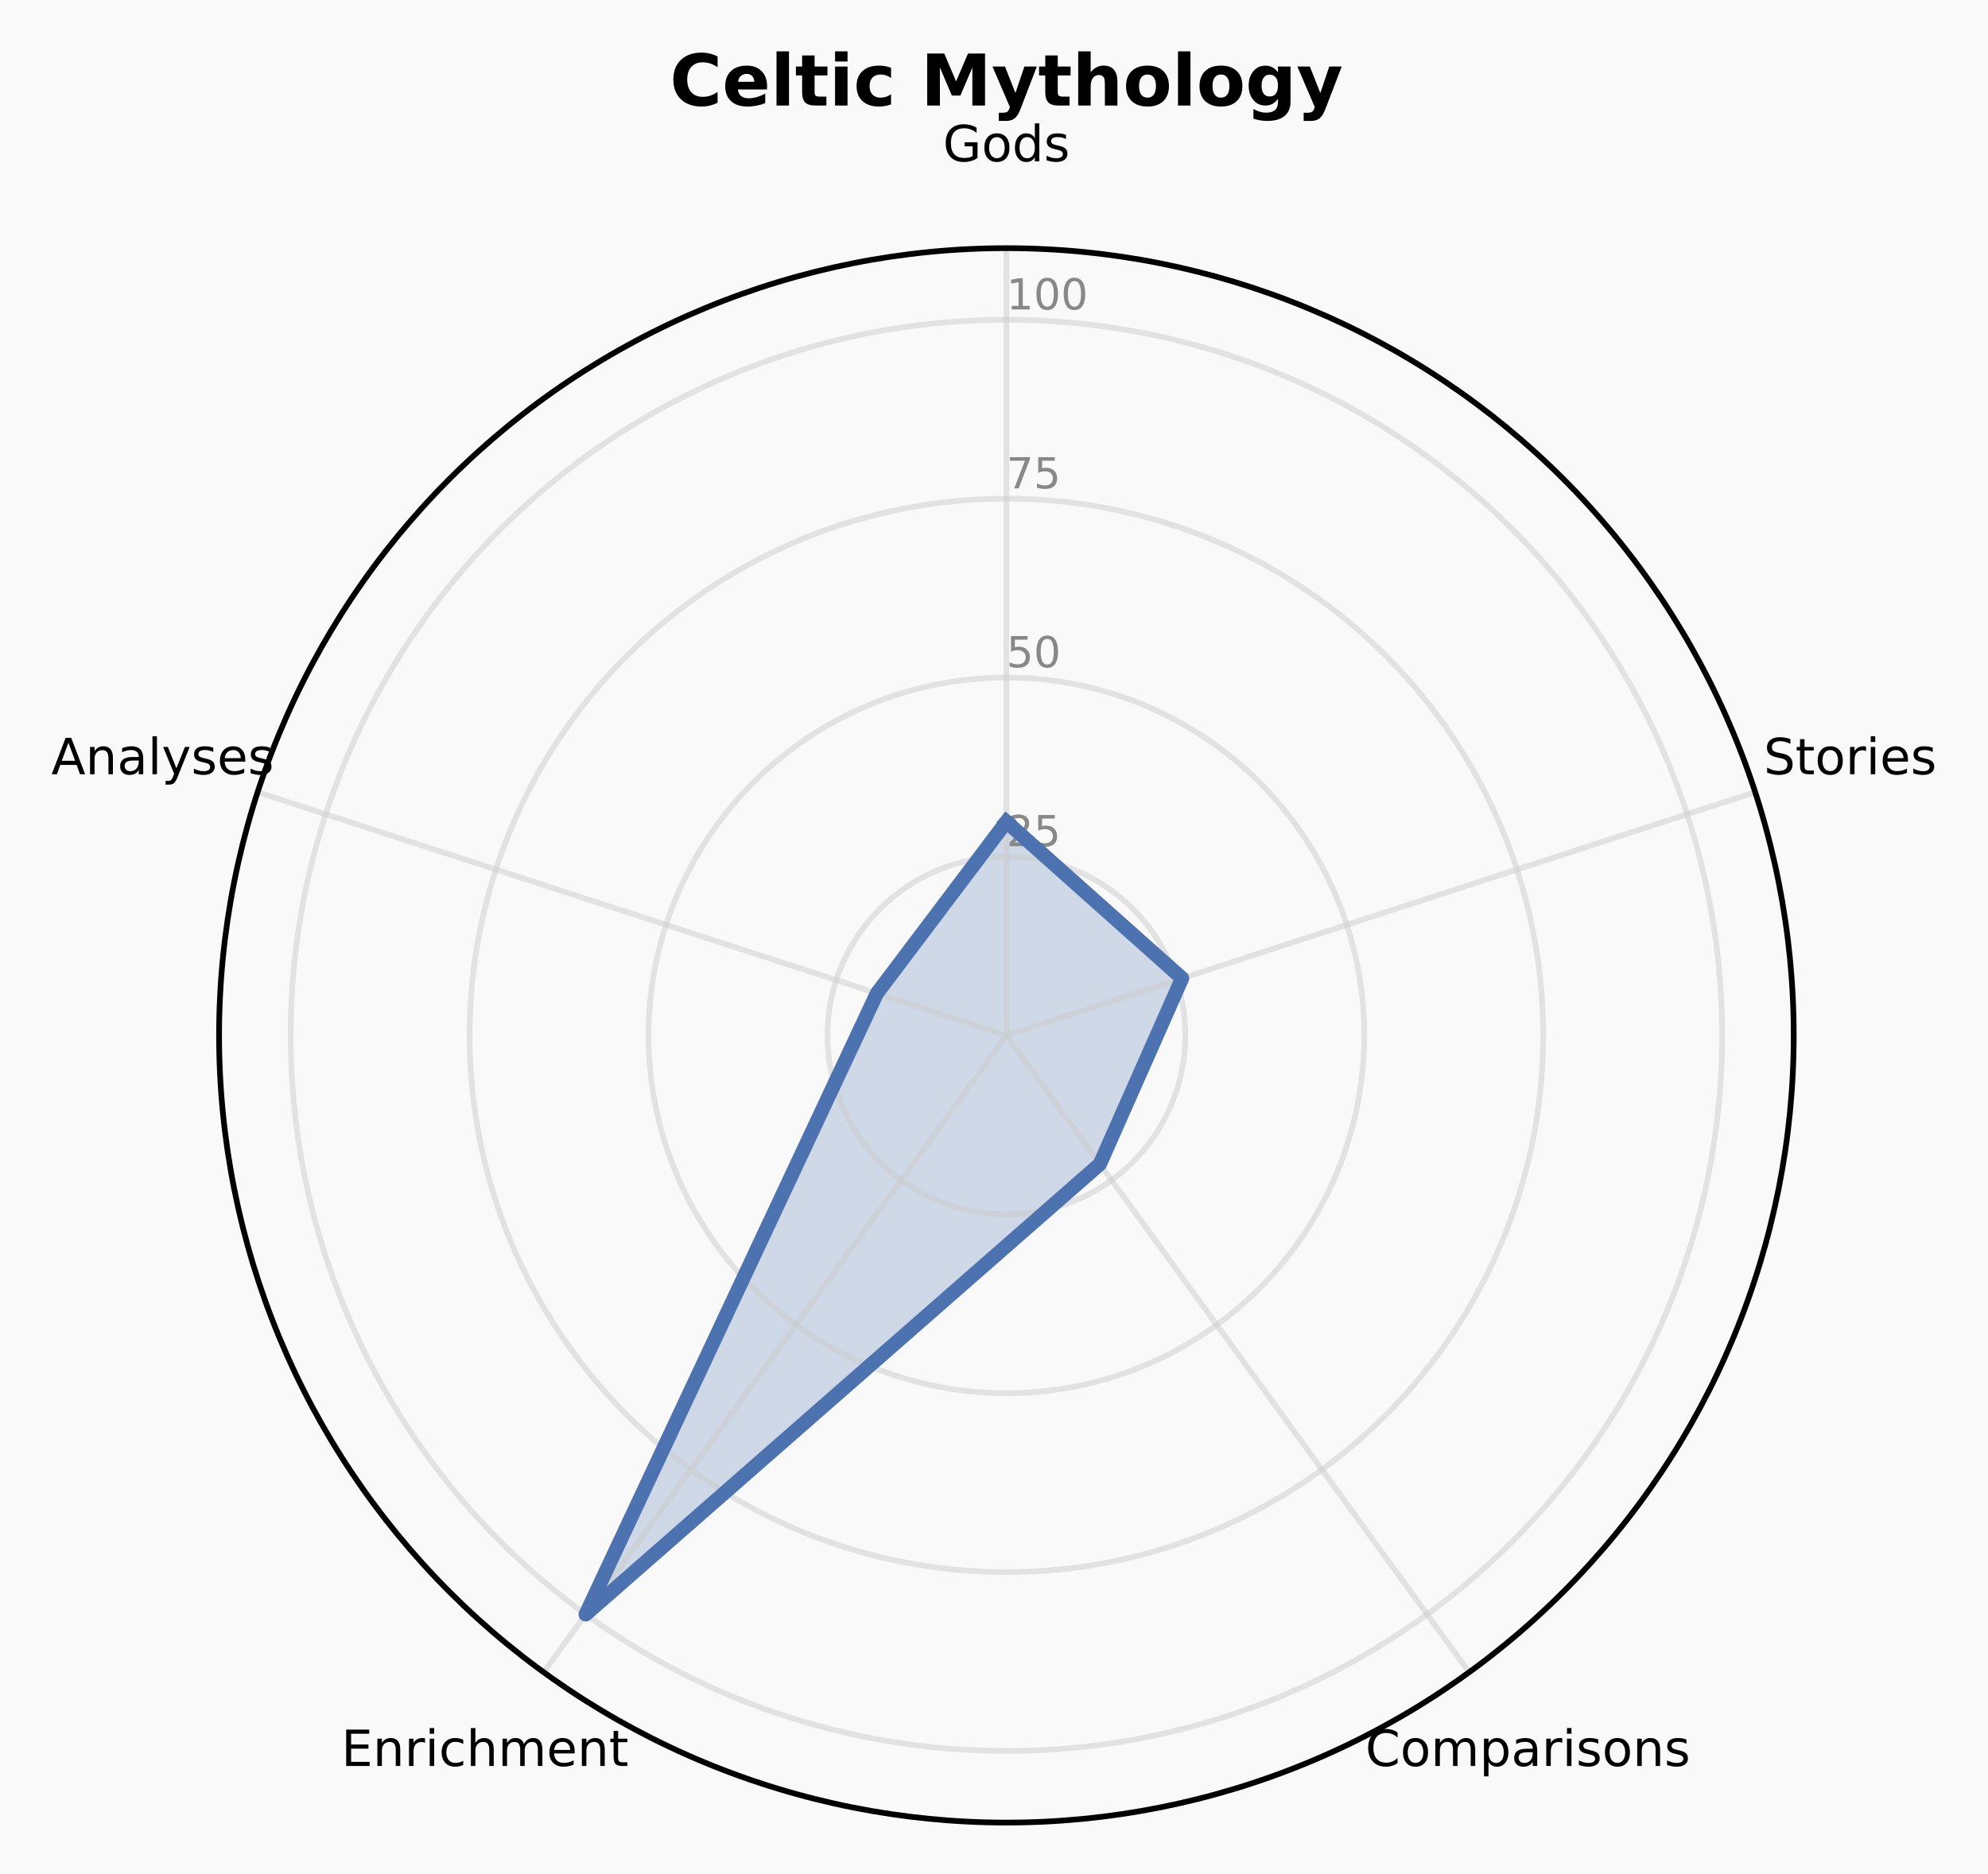
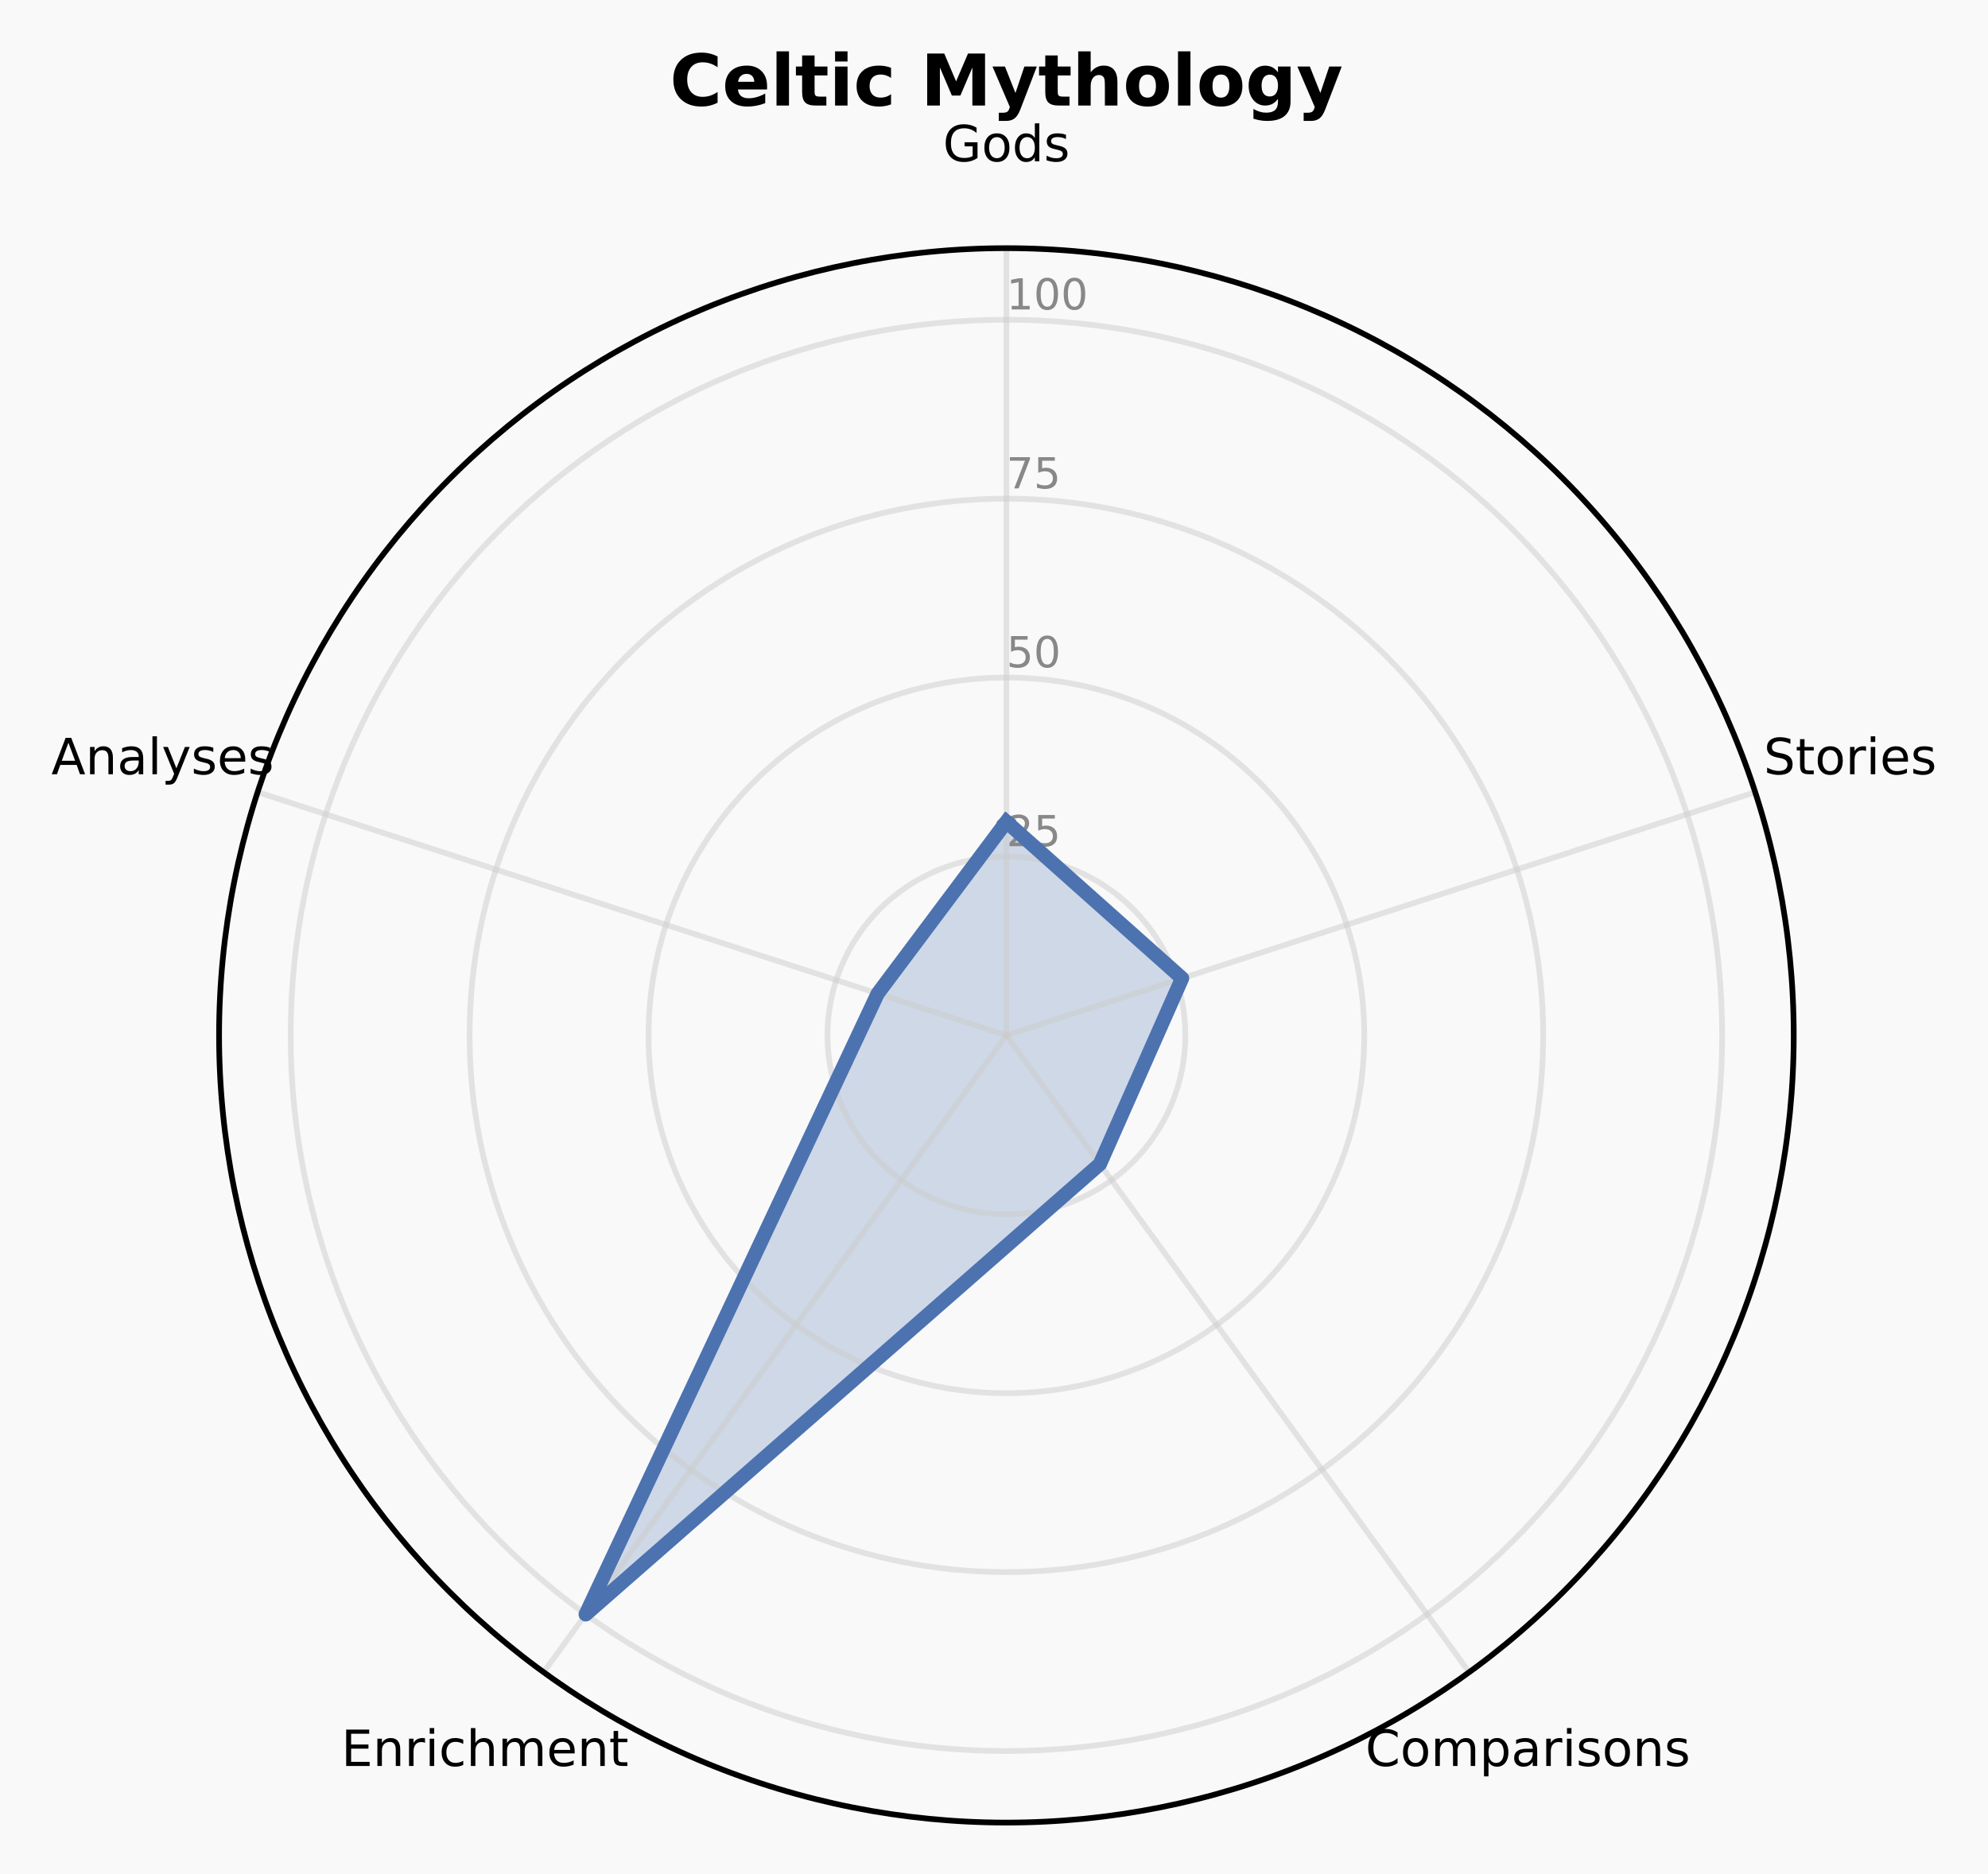
<svg xmlns="http://www.w3.org/2000/svg" xmlns:xlink="http://www.w3.org/1999/xlink" width="278.709pt" height="262.758pt" viewBox="0 0 278.709 262.758" version="1.1">
  <defs>
    <style type="text/css">*{stroke-linejoin: round; stroke-linecap: butt}</style>
  </defs>
  <g id="figure_1">
    <g id="patch_1">
      <path d="M 0 262.758  L 278.709 262.758  L 278.709 0  L 0 0  z " style="fill: #f9f9f9" />
    </g>
    <g id="axes_1">
      <g id="patch_2">
        <path d="M 251.473 145.178  C 251.473 130.683 248.618 116.329 243.071 102.938  C 237.524 89.546 229.393 77.377 219.143 67.128  C 208.894 56.878 196.725 48.748 183.334 43.201  C 169.942 37.654 155.588 34.798 141.093 34.798  C 126.598 34.798 112.244 37.654 98.853 43.201  C 85.461 48.748 73.293 56.878 63.043 67.128  C 52.794 77.377 44.663 89.546 39.116 102.938  C 33.569 116.329 30.714 130.683 30.714 145.178  C 30.714 159.673 33.569 174.027 39.116 187.418  C 44.663 200.81 52.794 212.979 63.043 223.228  C 73.293 233.478 85.461 241.609 98.853 247.155  C 112.244 252.702 126.598 255.558 141.093 255.558  C 155.588 255.558 169.942 252.702 183.334 247.155  C 196.725 241.609 208.894 233.478 219.143 223.228  C 229.393 212.979 237.524 200.81 243.071 187.418  C 248.618 174.027 251.473 159.673 251.473 145.178  M 141.093 145.178  C 141.093 145.178 141.093 145.178 141.093 145.178  C 141.093 145.178 141.093 145.178 141.093 145.178  C 141.093 145.178 141.093 145.178 141.093 145.178  C 141.093 145.178 141.093 145.178 141.093 145.178  C 141.093 145.178 141.093 145.178 141.093 145.178  C 141.093 145.178 141.093 145.178 141.093 145.178  C 141.093 145.178 141.093 145.178 141.093 145.178  C 141.093 145.178 141.093 145.178 141.093 145.178  C 141.093 145.178 141.093 145.178 141.093 145.178  C 141.093 145.178 141.093 145.178 141.093 145.178  C 141.093 145.178 141.093 145.178 141.093 145.178  C 141.093 145.178 141.093 145.178 141.093 145.178  C 141.093 145.178 141.093 145.178 141.093 145.178  C 141.093 145.178 141.093 145.178 141.093 145.178  C 141.093 145.178 141.093 145.178 141.093 145.178  C 141.093 145.178 141.093 145.178 141.093 145.178  z " style="fill: #f9f9f9" />
      </g>
      <g id="patch_3">
-         <path d="M 141.093 115.224  L 165.721 137.176  L 154.2 163.218  L 82.112 226.359  L 122.943 139.281  z " clip-path="url(#p0a931e124f)" style="fill: #4c72b0; opacity: 0.25; stroke: #4c72b0; stroke-linejoin: miter" />
+         <path d="M 141.093 115.224  L 165.721 137.176  L 154.2 163.218  L 82.112 226.359  L 123.054 139.317  z " clip-path="url(#p2ac4cce7fc)" style="fill: #4c72b0; opacity: 0.25; stroke: #4c72b0; stroke-linejoin: miter" />
      </g>
      <g id="matplotlib.axis_1">
        <g id="xtick_1">
          <g id="line2d_1">
-             <path d="M 141.093 145.178  L 141.093 34.798  " clip-path="url(#p0a931e124f)" style="fill: none; stroke: #cccccc; stroke-opacity: 0.5; stroke-width: 0.8; stroke-linecap: square" />
+             <path d="M 141.093 145.178  L 141.093 34.798  " clip-path="url(#p2ac4cce7fc)" style="fill: none; stroke: #cccccc; stroke-opacity: 0.5; stroke-width: 0.8; stroke-linecap: square" />
          </g>
          <g id="text_1">
            <g transform="translate(132.1945 22.61707) scale(0.07 -0.07)">
              <defs>
                <path id="DejaVuSans-2a" d="M 3809 666  L 3809 1919  L 2778 1919  L 2778 2438  L 4434 2438  L 4434 434  Q 4069 175 3628 42  Q 3188 -91 2688 -91  Q 1594 -91 976 548  Q 359 1188 359 2328  Q 359 3472 976 4111  Q 1594 4750 2688 4750  Q 3144 4750 3555 4637  Q 3966 4525 4313 4306  L 4313 3634  Q 3963 3931 3569 4081  Q 3175 4231 2741 4231  Q 1884 4231 1454 3753  Q 1025 3275 1025 2328  Q 1025 1384 1454 906  Q 1884 428 2741 428  Q 3075 428 3337 486  Q 3600 544 3809 666  z " transform="scale(0.015625)" />
                <path id="DejaVuSans-52" d="M 1959 3097  Q 1497 3097 1228 2736  Q 959 2375 959 1747  Q 959 1119 1226 758  Q 1494 397 1959 397  Q 2419 397 2687 759  Q 2956 1122 2956 1747  Q 2956 2369 2687 2733  Q 2419 3097 1959 3097  z M 1959 3584  Q 2709 3584 3137 3096  Q 3566 2609 3566 1747  Q 3566 888 3137 398  Q 2709 -91 1959 -91  Q 1206 -91 779 398  Q 353 888 353 1747  Q 353 2609 779 3096  Q 1206 3584 1959 3584  z " transform="scale(0.015625)" />
                <path id="DejaVuSans-47" d="M 2906 2969  L 2906 4863  L 3481 4863  L 3481 0  L 2906 0  L 2906 525  Q 2725 213 2448 61  Q 2172 -91 1784 -91  Q 1150 -91 751 415  Q 353 922 353 1747  Q 353 2572 751 3078  Q 1150 3584 1784 3584  Q 2172 3584 2448 3432  Q 2725 3281 2906 2969  z M 947 1747  Q 947 1113 1208 752  Q 1469 391 1925 391  Q 2381 391 2643 752  Q 2906 1113 2906 1747  Q 2906 2381 2643 2742  Q 2381 3103 1925 3103  Q 1469 3103 1208 2742  Q 947 2381 947 1747  z " transform="scale(0.015625)" />
                <path id="DejaVuSans-56" d="M 2834 3397  L 2834 2853  Q 2591 2978 2328 3040  Q 2066 3103 1784 3103  Q 1356 3103 1142 2972  Q 928 2841 928 2578  Q 928 2378 1081 2264  Q 1234 2150 1697 2047  L 1894 2003  Q 2506 1872 2764 1633  Q 3022 1394 3022 966  Q 3022 478 2636 193  Q 2250 -91 1575 -91  Q 1294 -91 989 -36  Q 684 19 347 128  L 347 722  Q 666 556 975 473  Q 1284 391 1588 391  Q 1994 391 2212 530  Q 2431 669 2431 922  Q 2431 1156 2273 1281  Q 2116 1406 1581 1522  L 1381 1569  Q 847 1681 609 1914  Q 372 2147 372 2553  Q 372 3047 722 3315  Q 1072 3584 1716 3584  Q 2034 3584 2315 3537  Q 2597 3491 2834 3397  z " transform="scale(0.015625)" />
              </defs>
              <use xlink:href="#DejaVuSans-2a" />
              <use xlink:href="#DejaVuSans-52" transform="translate(77.48438 0)" />
              <use xlink:href="#DejaVuSans-47" transform="translate(138.6719 0)" />
              <use xlink:href="#DejaVuSans-56" transform="translate(202.1562 0)" />
            </g>
          </g>
        </g>
        <g id="xtick_2">
          <g id="line2d_2">
-             <path d="M 141.093 145.178  L 246.07 111.069  " clip-path="url(#p0a931e124f)" style="fill: none; stroke: #cccccc; stroke-opacity: 0.5; stroke-width: 0.8; stroke-linecap: square" />
+             <path d="M 141.093 145.178  L 246.07 111.069  " clip-path="url(#p2ac4cce7fc)" style="fill: none; stroke: #cccccc; stroke-opacity: 0.5; stroke-width: 0.8; stroke-linecap: square" />
          </g>
          <g id="text_2">
            <g transform="translate(247.2616 108.5613) scale(0.07 -0.07)">
              <defs>
                <path id="DejaVuSans-36" d="M 3425 4513  L 3425 3897  Q 3066 4069 2747 4153  Q 2428 4238 2131 4238  Q 1616 4238 1336 4038  Q 1056 3838 1056 3469  Q 1056 3159 1242 3001  Q 1428 2844 1947 2747  L 2328 2669  Q 3034 2534 3370 2195  Q 3706 1856 3706 1288  Q 3706 609 3251 259  Q 2797 -91 1919 -91  Q 1588 -91 1214 -16  Q 841 59 441 206  L 441 856  Q 825 641 1194 531  Q 1563 422 1919 422  Q 2459 422 2753 634  Q 3047 847 3047 1241  Q 3047 1584 2836 1778  Q 2625 1972 2144 2069  L 1759 2144  Q 1053 2284 737 2584  Q 422 2884 422 3419  Q 422 4038 858 4394  Q 1294 4750 2059 4750  Q 2388 4750 2728 4690  Q 3069 4631 3425 4513  z " transform="scale(0.015625)" />
                <path id="DejaVuSans-57" d="M 1172 4494  L 1172 3500  L 2356 3500  L 2356 3053  L 1172 3053  L 1172 1153  Q 1172 725 1289 603  Q 1406 481 1766 481  L 2356 481  L 2356 0  L 1766 0  Q 1100 0 847 248  Q 594 497 594 1153  L 594 3053  L 172 3053  L 172 3500  L 594 3500  L 594 4494  L 1172 4494  z " transform="scale(0.015625)" />
                <path id="DejaVuSans-55" d="M 2631 2963  Q 2534 3019 2420 3045  Q 2306 3072 2169 3072  Q 1681 3072 1420 2755  Q 1159 2438 1159 1844  L 1159 0  L 581 0  L 581 3500  L 1159 3500  L 1159 2956  Q 1341 3275 1631 3429  Q 1922 3584 2338 3584  Q 2397 3584 2469 3576  Q 2541 3569 2628 3553  L 2631 2963  z " transform="scale(0.015625)" />
                <path id="DejaVuSans-4c" d="M 603 3500  L 1178 3500  L 1178 0  L 603 0  L 603 3500  z M 603 4863  L 1178 4863  L 1178 4134  L 603 4134  L 603 4863  z " transform="scale(0.015625)" />
                <path id="DejaVuSans-48" d="M 3597 1894  L 3597 1613  L 953 1613  Q 991 1019 1311 708  Q 1631 397 2203 397  Q 2534 397 2845 478  Q 3156 559 3463 722  L 3463 178  Q 3153 47 2828 -22  Q 2503 -91 2169 -91  Q 1331 -91 842 396  Q 353 884 353 1716  Q 353 2575 817 3079  Q 1281 3584 2069 3584  Q 2775 3584 3186 3129  Q 3597 2675 3597 1894  z M 3022 2063  Q 3016 2534 2758 2815  Q 2500 3097 2075 3097  Q 1594 3097 1305 2825  Q 1016 2553 972 2059  L 3022 2063  z " transform="scale(0.015625)" />
              </defs>
              <use xlink:href="#DejaVuSans-36" />
              <use xlink:href="#DejaVuSans-57" transform="translate(63.48438 0)" />
              <use xlink:href="#DejaVuSans-52" transform="translate(102.6875 0)" />
              <use xlink:href="#DejaVuSans-55" transform="translate(163.875 0)" />
              <use xlink:href="#DejaVuSans-4c" transform="translate(204.9844 0)" />
              <use xlink:href="#DejaVuSans-48" transform="translate(232.7656 0)" />
              <use xlink:href="#DejaVuSans-56" transform="translate(294.2969 0)" />
            </g>
          </g>
        </g>
        <g id="xtick_3">
          <g id="line2d_3">
-             <path d="M 141.093 145.178  L 205.973 234.477  " clip-path="url(#p0a931e124f)" style="fill: none; stroke: #cccccc; stroke-opacity: 0.5; stroke-width: 0.8; stroke-linecap: square" />
+             <path d="M 141.093 145.178  L 205.973 234.477  " clip-path="url(#p2ac4cce7fc)" style="fill: none; stroke: #cccccc; stroke-opacity: 0.5; stroke-width: 0.8; stroke-linecap: square" />
          </g>
          <g id="text_3">
            <g transform="translate(191.4228 247.6219) scale(0.07 -0.07)">
              <defs>
                <path id="DejaVuSans-26" d="M 4122 4306  L 4122 3641  Q 3803 3938 3442 4084  Q 3081 4231 2675 4231  Q 1875 4231 1450 3742  Q 1025 3253 1025 2328  Q 1025 1406 1450 917  Q 1875 428 2675 428  Q 3081 428 3442 575  Q 3803 722 4122 1019  L 4122 359  Q 3791 134 3420 21  Q 3050 -91 2638 -91  Q 1578 -91 968 557  Q 359 1206 359 2328  Q 359 3453 968 4101  Q 1578 4750 2638 4750  Q 3056 4750 3426 4639  Q 3797 4528 4122 4306  z " transform="scale(0.015625)" />
                <path id="DejaVuSans-50" d="M 3328 2828  Q 3544 3216 3844 3400  Q 4144 3584 4550 3584  Q 5097 3584 5394 3201  Q 5691 2819 5691 2113  L 5691 0  L 5113 0  L 5113 2094  Q 5113 2597 4934 2840  Q 4756 3084 4391 3084  Q 3944 3084 3684 2787  Q 3425 2491 3425 1978  L 3425 0  L 2847 0  L 2847 2094  Q 2847 2600 2669 2842  Q 2491 3084 2119 3084  Q 1678 3084 1418 2786  Q 1159 2488 1159 1978  L 1159 0  L 581 0  L 581 3500  L 1159 3500  L 1159 2956  Q 1356 3278 1631 3431  Q 1906 3584 2284 3584  Q 2666 3584 2933 3390  Q 3200 3197 3328 2828  z " transform="scale(0.015625)" />
                <path id="DejaVuSans-53" d="M 1159 525  L 1159 -1331  L 581 -1331  L 581 3500  L 1159 3500  L 1159 2969  Q 1341 3281 1617 3432  Q 1894 3584 2278 3584  Q 2916 3584 3314 3078  Q 3713 2572 3713 1747  Q 3713 922 3314 415  Q 2916 -91 2278 -91  Q 1894 -91 1617 61  Q 1341 213 1159 525  z M 3116 1747  Q 3116 2381 2855 2742  Q 2594 3103 2138 3103  Q 1681 3103 1420 2742  Q 1159 2381 1159 1747  Q 1159 1113 1420 752  Q 1681 391 2138 391  Q 2594 391 2855 752  Q 3116 1113 3116 1747  z " transform="scale(0.015625)" />
                <path id="DejaVuSans-44" d="M 2194 1759  Q 1497 1759 1228 1600  Q 959 1441 959 1056  Q 959 750 1161 570  Q 1363 391 1709 391  Q 2188 391 2477 730  Q 2766 1069 2766 1631  L 2766 1759  L 2194 1759  z M 3341 1997  L 3341 0  L 2766 0  L 2766 531  Q 2569 213 2275 61  Q 1981 -91 1556 -91  Q 1019 -91 701 211  Q 384 513 384 1019  Q 384 1609 779 1909  Q 1175 2209 1959 2209  L 2766 2209  L 2766 2266  Q 2766 2663 2505 2880  Q 2244 3097 1772 3097  Q 1472 3097 1187 3025  Q 903 2953 641 2809  L 641 3341  Q 956 3463 1253 3523  Q 1550 3584 1831 3584  Q 2591 3584 2966 3190  Q 3341 2797 3341 1997  z " transform="scale(0.015625)" />
                <path id="DejaVuSans-51" d="M 3513 2113  L 3513 0  L 2938 0  L 2938 2094  Q 2938 2591 2744 2837  Q 2550 3084 2163 3084  Q 1697 3084 1428 2787  Q 1159 2491 1159 1978  L 1159 0  L 581 0  L 581 3500  L 1159 3500  L 1159 2956  Q 1366 3272 1645 3428  Q 1925 3584 2291 3584  Q 2894 3584 3203 3211  Q 3513 2838 3513 2113  z " transform="scale(0.015625)" />
              </defs>
              <use xlink:href="#DejaVuSans-26" />
              <use xlink:href="#DejaVuSans-52" transform="translate(69.82812 0)" />
              <use xlink:href="#DejaVuSans-50" transform="translate(131.0156 0)" />
              <use xlink:href="#DejaVuSans-53" transform="translate(228.4219 0)" />
              <use xlink:href="#DejaVuSans-44" transform="translate(291.9062 0)" />
              <use xlink:href="#DejaVuSans-55" transform="translate(353.1875 0)" />
              <use xlink:href="#DejaVuSans-4c" transform="translate(394.2969 0)" />
              <use xlink:href="#DejaVuSans-56" transform="translate(422.0781 0)" />
              <use xlink:href="#DejaVuSans-52" transform="translate(474.1719 0)" />
              <use xlink:href="#DejaVuSans-51" transform="translate(535.3594 0)" />
              <use xlink:href="#DejaVuSans-56" transform="translate(598.7344 0)" />
            </g>
          </g>
        </g>
        <g id="xtick_4">
          <g id="line2d_4">
-             <path d="M 141.093 145.178  L 76.214 234.477  " clip-path="url(#p0a931e124f)" style="fill: none; stroke: #cccccc; stroke-opacity: 0.5; stroke-width: 0.8; stroke-linecap: square" />
+             <path d="M 141.093 145.178  L 76.214 234.477  " clip-path="url(#p2ac4cce7fc)" style="fill: none; stroke: #cccccc; stroke-opacity: 0.5; stroke-width: 0.8; stroke-linecap: square" />
          </g>
          <g id="text_4">
            <g transform="translate(47.8483 247.6219) scale(0.07 -0.07)">
              <defs>
                <path id="DejaVuSans-28" d="M 628 4666  L 3578 4666  L 3578 4134  L 1259 4134  L 1259 2753  L 3481 2753  L 3481 2222  L 1259 2222  L 1259 531  L 3634 531  L 3634 0  L 628 0  L 628 4666  z " transform="scale(0.015625)" />
                <path id="DejaVuSans-46" d="M 3122 3366  L 3122 2828  Q 2878 2963 2633 3030  Q 2388 3097 2138 3097  Q 1578 3097 1268 2742  Q 959 2388 959 1747  Q 959 1106 1268 751  Q 1578 397 2138 397  Q 2388 397 2633 464  Q 2878 531 3122 666  L 3122 134  Q 2881 22 2623 -34  Q 2366 -91 2075 -91  Q 1284 -91 818 406  Q 353 903 353 1747  Q 353 2603 823 3093  Q 1294 3584 2113 3584  Q 2378 3584 2631 3529  Q 2884 3475 3122 3366  z " transform="scale(0.015625)" />
                <path id="DejaVuSans-4b" d="M 3513 2113  L 3513 0  L 2938 0  L 2938 2094  Q 2938 2591 2744 2837  Q 2550 3084 2163 3084  Q 1697 3084 1428 2787  Q 1159 2491 1159 1978  L 1159 0  L 581 0  L 581 4863  L 1159 4863  L 1159 2956  Q 1366 3272 1645 3428  Q 1925 3584 2291 3584  Q 2894 3584 3203 3211  Q 3513 2838 3513 2113  z " transform="scale(0.015625)" />
              </defs>
              <use xlink:href="#DejaVuSans-28" />
              <use xlink:href="#DejaVuSans-51" transform="translate(63.1875 0)" />
              <use xlink:href="#DejaVuSans-55" transform="translate(126.5625 0)" />
              <use xlink:href="#DejaVuSans-4c" transform="translate(167.6719 0)" />
              <use xlink:href="#DejaVuSans-46" transform="translate(195.4531 0)" />
              <use xlink:href="#DejaVuSans-4b" transform="translate(250.4375 0)" />
              <use xlink:href="#DejaVuSans-50" transform="translate(313.8125 0)" />
              <use xlink:href="#DejaVuSans-48" transform="translate(411.2188 0)" />
              <use xlink:href="#DejaVuSans-51" transform="translate(472.75 0)" />
              <use xlink:href="#DejaVuSans-57" transform="translate(536.125 0)" />
            </g>
          </g>
        </g>
        <g id="xtick_5">
          <g id="line2d_5">
-             <path d="M 141.093 145.178  L 36.116 111.069  " clip-path="url(#p0a931e124f)" style="fill: none; stroke: #cccccc; stroke-opacity: 0.5; stroke-width: 0.8; stroke-linecap: square" />
+             <path d="M 141.093 145.178  L 36.116 111.069  " clip-path="url(#p2ac4cce7fc)" style="fill: none; stroke: #cccccc; stroke-opacity: 0.5; stroke-width: 0.8; stroke-linecap: square" />
          </g>
          <g id="text_5">
            <g transform="translate(7.2 108.5613) scale(0.07 -0.07)">
              <defs>
                <path id="DejaVuSans-24" d="M 2188 4044  L 1331 1722  L 3047 1722  L 2188 4044  z M 1831 4666  L 2547 4666  L 4325 0  L 3669 0  L 3244 1197  L 1141 1197  L 716 0  L 50 0  L 1831 4666  z " transform="scale(0.015625)" />
                <path id="DejaVuSans-4f" d="M 603 4863  L 1178 4863  L 1178 0  L 603 0  L 603 4863  z " transform="scale(0.015625)" />
                <path id="DejaVuSans-5c" d="M 2059 -325  Q 1816 -950 1584 -1140  Q 1353 -1331 966 -1331  L 506 -1331  L 506 -850  L 844 -850  Q 1081 -850 1212 -737  Q 1344 -625 1503 -206  L 1606 56  L 191 3500  L 800 3500  L 1894 763  L 2988 3500  L 3597 3500  L 2059 -325  z " transform="scale(0.015625)" />
              </defs>
              <use xlink:href="#DejaVuSans-24" />
              <use xlink:href="#DejaVuSans-51" transform="translate(68.40625 0)" />
              <use xlink:href="#DejaVuSans-44" transform="translate(131.7812 0)" />
              <use xlink:href="#DejaVuSans-4f" transform="translate(193.0625 0)" />
              <use xlink:href="#DejaVuSans-5c" transform="translate(220.8438 0)" />
              <use xlink:href="#DejaVuSans-56" transform="translate(280.0312 0)" />
              <use xlink:href="#DejaVuSans-48" transform="translate(332.125 0)" />
              <use xlink:href="#DejaVuSans-56" transform="translate(393.6562 0)" />
            </g>
          </g>
        </g>
      </g>
      <g id="matplotlib.axis_2">
        <g id="ytick_1">
          <g id="line2d_6">
-             <path d="M 141.093 120.092  C 144.388 120.092 147.65 120.741 150.693 122.001  C 153.737 123.262 156.503 125.11 158.832 127.439  C 161.161 129.769 163.009 132.534 164.27 135.578  C 165.531 138.621 166.18 141.884 166.18 145.178  C 166.18 148.472 165.531 151.735 164.27 154.778  C 163.009 157.822 161.161 160.587 158.832 162.917  C 156.503 165.246 153.737 167.094 150.693 168.355  C 147.65 169.615 144.388 170.264 141.093 170.264  C 137.799 170.264 134.537 169.615 131.493 168.355  C 128.45 167.094 125.684 165.246 123.355 162.917  C 121.025 160.587 119.177 157.822 117.917 154.778  C 116.656 151.735 116.007 148.472 116.007 145.178  C 116.007 141.884 116.656 138.621 117.917 135.578  C 119.177 132.534 121.025 129.769 123.355 127.439  C 125.684 125.11 128.45 123.262 131.493 122.001  C 134.537 120.741 137.799 120.092 141.093 120.092  " clip-path="url(#p0a931e124f)" style="fill: none; stroke: #cccccc; stroke-opacity: 0.5; stroke-width: 0.8; stroke-linecap: square" />
+             <path d="M 141.093 120.092  C 144.388 120.092 147.65 120.741 150.693 122.001  C 153.737 123.262 156.503 125.11 158.832 127.439  C 161.161 129.769 163.009 132.534 164.27 135.578  C 165.531 138.621 166.18 141.884 166.18 145.178  C 166.18 148.472 165.531 151.735 164.27 154.778  C 163.009 157.822 161.161 160.587 158.832 162.917  C 156.503 165.246 153.737 167.094 150.693 168.355  C 147.65 169.615 144.388 170.264 141.093 170.264  C 137.799 170.264 134.537 169.615 131.493 168.355  C 128.45 167.094 125.684 165.246 123.355 162.917  C 121.025 160.587 119.177 157.822 117.917 154.778  C 116.656 151.735 116.007 148.472 116.007 145.178  C 116.007 141.884 116.656 138.621 117.917 135.578  C 119.177 132.534 121.025 129.769 123.355 127.439  C 125.684 125.11 128.45 123.262 131.493 122.001  C 134.537 120.741 137.799 120.092 141.093 120.092  " clip-path="url(#p2ac4cce7fc)" style="fill: none; stroke: #cccccc; stroke-opacity: 0.5; stroke-width: 0.8; stroke-linecap: square" />
          </g>
          <g id="text_6">
            <g style="fill: #888888" transform="translate(141.0933 118.6504) scale(0.06 -0.06)">
              <defs>
                <path id="DejaVuSans-15" d="M 1228 531  L 3431 531  L 3431 0  L 469 0  L 469 531  Q 828 903 1448 1529  Q 2069 2156 2228 2338  Q 2531 2678 2651 2914  Q 2772 3150 2772 3378  Q 2772 3750 2511 3984  Q 2250 4219 1831 4219  Q 1534 4219 1204 4116  Q 875 4013 500 3803  L 500 4441  Q 881 4594 1212 4672  Q 1544 4750 1819 4750  Q 2544 4750 2975 4387  Q 3406 4025 3406 3419  Q 3406 3131 3298 2873  Q 3191 2616 2906 2266  Q 2828 2175 2409 1742  Q 1991 1309 1228 531  z " transform="scale(0.015625)" />
                <path id="DejaVuSans-18" d="M 691 4666  L 3169 4666  L 3169 4134  L 1269 4134  L 1269 2991  Q 1406 3038 1543 3061  Q 1681 3084 1819 3084  Q 2600 3084 3056 2656  Q 3513 2228 3513 1497  Q 3513 744 3044 326  Q 2575 -91 1722 -91  Q 1428 -91 1123 -41  Q 819 9 494 109  L 494 744  Q 775 591 1075 516  Q 1375 441 1709 441  Q 2250 441 2565 725  Q 2881 1009 2881 1497  Q 2881 1984 2565 2268  Q 2250 2553 1709 2553  Q 1456 2553 1204 2497  Q 953 2441 691 2322  L 691 4666  z " transform="scale(0.015625)" />
              </defs>
              <use xlink:href="#DejaVuSans-15" />
              <use xlink:href="#DejaVuSans-18" transform="translate(63.625 0)" />
            </g>
          </g>
        </g>
        <g id="ytick_2">
          <g id="line2d_7">
-             <path d="M 141.093 95.005  C 147.682 95.005 154.206 96.303 160.293 98.825  C 166.381 101.346 171.912 105.042 176.571 109.701  C 181.229 114.36 184.925 119.891 187.447 125.978  C 189.968 132.065 191.266 138.589 191.266 145.178  C 191.266 151.767 189.968 158.291 187.447 164.378  C 184.925 170.465 181.229 175.997 176.571 180.655  C 171.912 185.314 166.381 189.01 160.293 191.531  C 154.206 194.053 147.682 195.351 141.093 195.351  C 134.505 195.351 127.98 194.053 121.893 191.531  C 115.806 189.01 110.275 185.314 105.616 180.655  C 100.957 175.997 97.261 170.465 94.74 164.378  C 92.219 158.291 90.921 151.767 90.921 145.178  C 90.921 138.589 92.219 132.065 94.74 125.978  C 97.261 119.891 100.957 114.36 105.616 109.701  C 110.275 105.042 115.806 101.346 121.893 98.825  C 127.98 96.303 134.505 95.005 141.093 95.005  " clip-path="url(#p0a931e124f)" style="fill: none; stroke: #cccccc; stroke-opacity: 0.5; stroke-width: 0.8; stroke-linecap: square" />
+             <path d="M 141.093 95.005  C 147.682 95.005 154.206 96.303 160.293 98.825  C 166.381 101.346 171.912 105.042 176.571 109.701  C 181.229 114.36 184.925 119.891 187.447 125.978  C 189.968 132.065 191.266 138.589 191.266 145.178  C 191.266 151.767 189.968 158.291 187.447 164.378  C 184.925 170.465 181.229 175.997 176.571 180.655  C 171.912 185.314 166.381 189.01 160.293 191.531  C 154.206 194.053 147.682 195.351 141.093 195.351  C 134.505 195.351 127.98 194.053 121.893 191.531  C 115.806 189.01 110.275 185.314 105.616 180.655  C 100.957 175.997 97.261 170.465 94.74 164.378  C 92.219 158.291 90.921 151.767 90.921 145.178  C 90.921 138.589 92.219 132.065 94.74 125.978  C 97.261 119.891 100.957 114.36 105.616 109.701  C 110.275 105.042 115.806 101.346 121.893 98.825  C 127.98 96.303 134.505 95.005 141.093 95.005  " clip-path="url(#p2ac4cce7fc)" style="fill: none; stroke: #cccccc; stroke-opacity: 0.5; stroke-width: 0.8; stroke-linecap: square" />
          </g>
          <g id="text_7">
            <g style="fill: #888888" transform="translate(141.0933 93.56408) scale(0.06 -0.06)">
              <defs>
                <path id="DejaVuSans-13" d="M 2034 4250  Q 1547 4250 1301 3770  Q 1056 3291 1056 2328  Q 1056 1369 1301 889  Q 1547 409 2034 409  Q 2525 409 2770 889  Q 3016 1369 3016 2328  Q 3016 3291 2770 3770  Q 2525 4250 2034 4250  z M 2034 4750  Q 2819 4750 3233 4129  Q 3647 3509 3647 2328  Q 3647 1150 3233 529  Q 2819 -91 2034 -91  Q 1250 -91 836 529  Q 422 1150 422 2328  Q 422 3509 836 4129  Q 1250 4750 2034 4750  z " transform="scale(0.015625)" />
              </defs>
              <use xlink:href="#DejaVuSans-18" />
              <use xlink:href="#DejaVuSans-13" transform="translate(63.625 0)" />
            </g>
          </g>
        </g>
        <g id="ytick_3">
          <g id="line2d_8">
-             <path d="M 141.093 69.919  C 150.976 69.919 160.763 71.866 169.894 75.648  C 179.024 79.43 187.321 84.974 194.309 91.962  C 201.298 98.95 206.841 107.247 210.623 116.378  C 214.405 125.508 216.352 135.295 216.352 145.178  C 216.352 155.061 214.405 164.848 210.623 173.978  C 206.841 183.109 201.298 191.406 194.309 198.394  C 187.321 205.382 179.024 210.926 169.894 214.708  C 160.763 218.49 150.976 220.437 141.093 220.437  C 131.21 220.437 121.424 218.49 112.293 214.708  C 103.162 210.926 94.866 205.382 87.877 198.394  C 80.889 191.406 75.345 183.109 71.563 173.978  C 67.781 164.848 65.834 155.061 65.834 145.178  C 65.834 135.295 67.781 125.508 71.563 116.378  C 75.345 107.247 80.889 98.95 87.877 91.962  C 94.866 84.974 103.162 79.43 112.293 75.648  C 121.424 71.866 131.21 69.919 141.093 69.919  " clip-path="url(#p0a931e124f)" style="fill: none; stroke: #cccccc; stroke-opacity: 0.5; stroke-width: 0.8; stroke-linecap: square" />
+             <path d="M 141.093 69.919  C 150.976 69.919 160.763 71.866 169.894 75.648  C 179.024 79.43 187.321 84.974 194.309 91.962  C 201.298 98.95 206.841 107.247 210.623 116.378  C 214.405 125.508 216.352 135.295 216.352 145.178  C 216.352 155.061 214.405 164.848 210.623 173.978  C 206.841 183.109 201.298 191.406 194.309 198.394  C 187.321 205.382 179.024 210.926 169.894 214.708  C 160.763 218.49 150.976 220.437 141.093 220.437  C 131.21 220.437 121.424 218.49 112.293 214.708  C 103.162 210.926 94.866 205.382 87.877 198.394  C 80.889 191.406 75.345 183.109 71.563 173.978  C 67.781 164.848 65.834 155.061 65.834 145.178  C 65.834 135.295 67.781 125.508 71.563 116.378  C 75.345 107.247 80.889 98.95 87.877 91.962  C 94.866 84.974 103.162 79.43 112.293 75.648  C 121.424 71.866 131.21 69.919 141.093 69.919  " clip-path="url(#p2ac4cce7fc)" style="fill: none; stroke: #cccccc; stroke-opacity: 0.5; stroke-width: 0.8; stroke-linecap: square" />
          </g>
          <g id="text_8">
            <g style="fill: #888888" transform="translate(141.0933 68.47781) scale(0.06 -0.06)">
              <defs>
                <path id="DejaVuSans-1a" d="M 525 4666  L 3525 4666  L 3525 4397  L 1831 0  L 1172 0  L 2766 4134  L 525 4134  L 525 4666  z " transform="scale(0.015625)" />
              </defs>
              <use xlink:href="#DejaVuSans-1a" />
              <use xlink:href="#DejaVuSans-18" transform="translate(63.625 0)" />
            </g>
          </g>
        </g>
        <g id="ytick_4">
          <g id="line2d_9">
-             <path d="M 141.093 44.833  C 154.27 44.833 167.32 47.429 179.494 52.471  C 191.668 57.514 202.73 64.906 212.048 74.223  C 221.366 83.541 228.757 94.603 233.8 106.778  C 238.843 118.952 241.438 132.001 241.438 145.178  C 241.438 158.355 238.843 171.404 233.8 183.578  C 228.757 195.753 221.366 206.815 212.048 216.133  C 202.73 225.45 191.668 232.842 179.494 237.885  C 167.32 242.927 154.27 245.523 141.093 245.523  C 127.916 245.523 114.867 242.927 102.693 237.885  C 90.519 232.842 79.456 225.45 70.139 216.133  C 60.821 206.815 53.429 195.753 48.387 183.578  C 43.344 171.404 40.748 158.355 40.748 145.178  C 40.748 132.001 43.344 118.952 48.387 106.778  C 53.429 94.603 60.821 83.541 70.139 74.223  C 79.456 64.906 90.519 57.514 102.693 52.471  C 114.867 47.429 127.916 44.833 141.093 44.833  " clip-path="url(#p0a931e124f)" style="fill: none; stroke: #cccccc; stroke-opacity: 0.5; stroke-width: 0.8; stroke-linecap: square" />
+             <path d="M 141.093 44.833  C 154.27 44.833 167.32 47.429 179.494 52.471  C 191.668 57.514 202.73 64.906 212.048 74.223  C 221.366 83.541 228.757 94.603 233.8 106.778  C 238.843 118.952 241.438 132.001 241.438 145.178  C 241.438 158.355 238.843 171.404 233.8 183.578  C 228.757 195.753 221.366 206.815 212.048 216.133  C 202.73 225.45 191.668 232.842 179.494 237.885  C 167.32 242.927 154.27 245.523 141.093 245.523  C 127.916 245.523 114.867 242.927 102.693 237.885  C 90.519 232.842 79.456 225.45 70.139 216.133  C 60.821 206.815 53.429 195.753 48.387 183.578  C 43.344 171.404 40.748 158.355 40.748 145.178  C 40.748 132.001 43.344 118.952 48.387 106.778  C 53.429 94.603 60.821 83.541 70.139 74.223  C 79.456 64.906 90.519 57.514 102.693 52.471  C 114.867 47.429 127.916 44.833 141.093 44.833  " clip-path="url(#p2ac4cce7fc)" style="fill: none; stroke: #cccccc; stroke-opacity: 0.5; stroke-width: 0.8; stroke-linecap: square" />
          </g>
          <g id="text_9">
            <g style="fill: #888888" transform="translate(141.0933 43.39154) scale(0.06 -0.06)">
              <defs>
                <path id="DejaVuSans-14" d="M 794 531  L 1825 531  L 1825 4091  L 703 3866  L 703 4441  L 1819 4666  L 2450 4666  L 2450 531  L 3481 531  L 3481 0  L 794 0  L 794 531  z " transform="scale(0.015625)" />
              </defs>
              <use xlink:href="#DejaVuSans-14" />
              <use xlink:href="#DejaVuSans-13" transform="translate(63.625 0)" />
              <use xlink:href="#DejaVuSans-13" transform="translate(127.25 0)" />
            </g>
          </g>
        </g>
      </g>
      <g id="line2d_10">
-         <path d="M 141.093 115.224  L 165.721 137.176  L 154.2 163.218  L 82.112 226.359  L 122.943 139.281  L 141.093 115.224  " clip-path="url(#p0a931e124f)" style="fill: none; stroke: #4c72b0; stroke-width: 2; stroke-linecap: square" />
+         <path d="M 141.093 115.224  L 165.721 137.176  L 154.2 163.218  L 82.112 226.359  L 123.054 139.317  L 141.093 115.224  " clip-path="url(#p2ac4cce7fc)" style="fill: none; stroke: #4c72b0; stroke-width: 2; stroke-linecap: square" />
      </g>
      <g id="patch_4">
        <path d="M 141.093 34.798  C 126.598 34.798 112.244 37.654 98.853 43.201  C 85.461 48.748 73.293 56.878 63.043 67.128  C 52.794 77.377 44.663 89.546 39.116 102.938  C 33.569 116.329 30.714 130.683 30.714 145.178  C 30.714 159.673 33.569 174.027 39.116 187.418  C 44.663 200.81 52.794 212.979 63.043 223.228  C 73.293 233.478 85.461 241.609 98.853 247.155  C 112.244 252.702 126.598 255.558 141.093 255.558  C 155.588 255.558 169.942 252.702 183.334 247.155  C 196.725 241.609 208.894 233.478 219.143 223.228  C 229.393 212.979 237.524 200.81 243.071 187.418  C 248.618 174.027 251.473 159.673 251.473 145.178  C 251.473 130.683 248.618 116.329 243.071 102.938  C 237.524 89.546 229.393 77.377 219.143 67.128  C 208.894 56.878 196.725 48.748 183.334 43.201  C 169.942 37.654 155.588 34.798 141.093 34.798  " style="fill: none; stroke: #000000; stroke-width: 0.8; stroke-linejoin: miter; stroke-linecap: square" />
      </g>
      <g id="text_10">
        <g transform="translate(93.90264 14.79844) scale(0.1 -0.1)">
          <defs>
            <path id="DejaVuSans-Bold-26" d="M 4288 256  Q 3956 84 3597 -3  Q 3238 -91 2847 -91  Q 1681 -91 1000 561  Q 319 1213 319 2328  Q 319 3447 1000 4098  Q 1681 4750 2847 4750  Q 3238 4750 3597 4662  Q 3956 4575 4288 4403  L 4288 3438  Q 3953 3666 3628 3772  Q 3303 3878 2944 3878  Q 2300 3878 1931 3465  Q 1563 3053 1563 2328  Q 1563 1606 1931 1193  Q 2300 781 2944 781  Q 3303 781 3628 887  Q 3953 994 4288 1222  L 4288 256  z " transform="scale(0.015625)" />
            <path id="DejaVuSans-Bold-48" d="M 4031 1759  L 4031 1441  L 1416 1441  Q 1456 1047 1700 850  Q 1944 653 2381 653  Q 2734 653 3104 758  Q 3475 863 3866 1075  L 3866 213  Q 3469 63 3072 -14  Q 2675 -91 2278 -91  Q 1328 -91 801 392  Q 275 875 275 1747  Q 275 2603 792 3093  Q 1309 3584 2216 3584  Q 3041 3584 3536 3087  Q 4031 2591 4031 1759  z M 2881 2131  Q 2881 2450 2695 2645  Q 2509 2841 2209 2841  Q 1884 2841 1681 2658  Q 1478 2475 1428 2131  L 2881 2131  z " transform="scale(0.015625)" />
            <path id="DejaVuSans-Bold-4f" d="M 538 4863  L 1656 4863  L 1656 0  L 538 0  L 538 4863  z " transform="scale(0.015625)" />
            <path id="DejaVuSans-Bold-57" d="M 1759 4494  L 1759 3500  L 2913 3500  L 2913 2700  L 1759 2700  L 1759 1216  Q 1759 972 1856 886  Q 1953 800 2241 800  L 2816 800  L 2816 0  L 1856 0  Q 1194 0 917 276  Q 641 553 641 1216  L 641 2700  L 84 2700  L 84 3500  L 641 3500  L 641 4494  L 1759 4494  z " transform="scale(0.015625)" />
            <path id="DejaVuSans-Bold-4c" d="M 538 3500  L 1656 3500  L 1656 0  L 538 0  L 538 3500  z M 538 4863  L 1656 4863  L 1656 3950  L 538 3950  L 538 4863  z " transform="scale(0.015625)" />
            <path id="DejaVuSans-Bold-46" d="M 3366 3391  L 3366 2478  Q 3138 2634 2908 2709  Q 2678 2784 2431 2784  Q 1963 2784 1702 2511  Q 1441 2238 1441 1747  Q 1441 1256 1702 982  Q 1963 709 2431 709  Q 2694 709 2930 787  Q 3166 866 3366 1019  L 3366 103  Q 3103 6 2833 -42  Q 2563 -91 2291 -91  Q 1344 -91 809 395  Q 275 881 275 1747  Q 275 2613 809 3098  Q 1344 3584 2291 3584  Q 2566 3584 2833 3536  Q 3100 3488 3366 3391  z " transform="scale(0.015625)" />
            <path id="DejaVuSans-Bold-3" transform="scale(0.015625)" />
            <path id="DejaVuSans-Bold-30" d="M 588 4666  L 2119 4666  L 3181 2169  L 4250 4666  L 5778 4666  L 5778 0  L 4641 0  L 4641 3413  L 3566 897  L 2803 897  L 1728 3413  L 1728 0  L 588 0  L 588 4666  z " transform="scale(0.015625)" />
            <path id="DejaVuSans-Bold-5c" d="M 78 3500  L 1197 3500  L 2138 1125  L 2938 3500  L 4056 3500  L 2584 -331  Q 2363 -916 2067 -1148  Q 1772 -1381 1288 -1381  L 641 -1381  L 641 -647  L 991 -647  Q 1275 -647 1404 -556  Q 1534 -466 1606 -231  L 1638 -134  L 78 3500  z " transform="scale(0.015625)" />
            <path id="DejaVuSans-Bold-4b" d="M 4056 2131  L 4056 0  L 2931 0  L 2931 347  L 2931 1625  Q 2931 2084 2911 2256  Q 2891 2428 2841 2509  Q 2775 2619 2662 2680  Q 2550 2741 2406 2741  Q 2056 2741 1856 2470  Q 1656 2200 1656 1722  L 1656 0  L 538 0  L 538 4863  L 1656 4863  L 1656 2988  Q 1909 3294 2193 3439  Q 2478 3584 2822 3584  Q 3428 3584 3742 3212  Q 4056 2841 4056 2131  z " transform="scale(0.015625)" />
            <path id="DejaVuSans-Bold-52" d="M 2203 2784  Q 1831 2784 1636 2517  Q 1441 2250 1441 1747  Q 1441 1244 1636 976  Q 1831 709 2203 709  Q 2569 709 2762 976  Q 2956 1244 2956 1747  Q 2956 2250 2762 2517  Q 2569 2784 2203 2784  z M 2203 3584  Q 3106 3584 3614 3096  Q 4122 2609 4122 1747  Q 4122 884 3614 396  Q 3106 -91 2203 -91  Q 1297 -91 786 396  Q 275 884 275 1747  Q 275 2609 786 3096  Q 1297 3584 2203 3584  z " transform="scale(0.015625)" />
            <path id="DejaVuSans-Bold-4a" d="M 2919 594  Q 2688 288 2409 144  Q 2131 0 1766 0  Q 1125 0 706 504  Q 288 1009 288 1791  Q 288 2575 706 3076  Q 1125 3578 1766 3578  Q 2131 3578 2409 3434  Q 2688 3291 2919 2981  L 2919 3500  L 4044 3500  L 4044 353  Q 4044 -491 3511 -936  Q 2978 -1381 1966 -1381  Q 1638 -1381 1331 -1331  Q 1025 -1281 716 -1178  L 716 -306  Q 1009 -475 1290 -558  Q 1572 -641 1856 -641  Q 2406 -641 2662 -400  Q 2919 -159 2919 353  L 2919 594  z M 2181 2772  Q 1834 2772 1640 2515  Q 1447 2259 1447 1791  Q 1447 1309 1634 1061  Q 1822 813 2181 813  Q 2531 813 2725 1069  Q 2919 1325 2919 1791  Q 2919 2259 2725 2515  Q 2531 2772 2181 2772  z " transform="scale(0.015625)" />
          </defs>
          <use xlink:href="#DejaVuSans-Bold-26" />
          <use xlink:href="#DejaVuSans-Bold-48" transform="translate(73.39062 0)" />
          <use xlink:href="#DejaVuSans-Bold-4f" transform="translate(141.2188 0)" />
          <use xlink:href="#DejaVuSans-Bold-57" transform="translate(175.5 0)" />
          <use xlink:href="#DejaVuSans-Bold-4c" transform="translate(223.2969 0)" />
          <use xlink:href="#DejaVuSans-Bold-46" transform="translate(257.5781 0)" />
          <use xlink:href="#DejaVuSans-Bold-3" transform="translate(316.8594 0)" />
          <use xlink:href="#DejaVuSans-Bold-30" transform="translate(351.6719 0)" />
          <use xlink:href="#DejaVuSans-Bold-5c" transform="translate(451.1875 0)" />
          <use xlink:href="#DejaVuSans-Bold-57" transform="translate(516.375 0)" />
          <use xlink:href="#DejaVuSans-Bold-4b" transform="translate(564.1719 0)" />
          <use xlink:href="#DejaVuSans-Bold-52" transform="translate(635.3594 0)" />
          <use xlink:href="#DejaVuSans-Bold-4f" transform="translate(704.0625 0)" />
          <use xlink:href="#DejaVuSans-Bold-52" transform="translate(738.3438 0)" />
          <use xlink:href="#DejaVuSans-Bold-4a" transform="translate(807.0469 0)" />
          <use xlink:href="#DejaVuSans-Bold-5c" transform="translate(878.625 0)" />
        </g>
      </g>
    </g>
  </g>
  <defs>
-     <clipPath id="p0a931e124f">
+     <clipPath id="p2ac4cce7fc">
      <path d="M 251.473 145.178  C 251.473 130.683 248.618 116.329 243.071 102.938  C 237.524 89.546 229.393 77.377 219.143 67.128  C 208.894 56.878 196.725 48.748 183.334 43.201  C 169.942 37.654 155.588 34.798 141.093 34.798  C 126.598 34.798 112.244 37.654 98.853 43.201  C 85.461 48.748 73.293 56.878 63.043 67.128  C 52.794 77.377 44.663 89.546 39.116 102.938  C 33.569 116.329 30.714 130.683 30.714 145.178  C 30.714 159.673 33.569 174.027 39.116 187.418  C 44.663 200.81 52.794 212.979 63.043 223.228  C 73.293 233.478 85.461 241.609 98.853 247.155  C 112.244 252.702 126.598 255.558 141.093 255.558  C 155.588 255.558 169.942 252.702 183.334 247.155  C 196.725 241.609 208.894 233.478 219.143 223.228  C 229.393 212.979 237.524 200.81 243.071 187.418  C 248.618 174.027 251.473 159.673 251.473 145.178  M 141.093 145.178  C 141.093 145.178 141.093 145.178 141.093 145.178  C 141.093 145.178 141.093 145.178 141.093 145.178  C 141.093 145.178 141.093 145.178 141.093 145.178  C 141.093 145.178 141.093 145.178 141.093 145.178  C 141.093 145.178 141.093 145.178 141.093 145.178  C 141.093 145.178 141.093 145.178 141.093 145.178  C 141.093 145.178 141.093 145.178 141.093 145.178  C 141.093 145.178 141.093 145.178 141.093 145.178  C 141.093 145.178 141.093 145.178 141.093 145.178  C 141.093 145.178 141.093 145.178 141.093 145.178  C 141.093 145.178 141.093 145.178 141.093 145.178  C 141.093 145.178 141.093 145.178 141.093 145.178  C 141.093 145.178 141.093 145.178 141.093 145.178  C 141.093 145.178 141.093 145.178 141.093 145.178  C 141.093 145.178 141.093 145.178 141.093 145.178  C 141.093 145.178 141.093 145.178 141.093 145.178  z " />
    </clipPath>
  </defs>
</svg>
